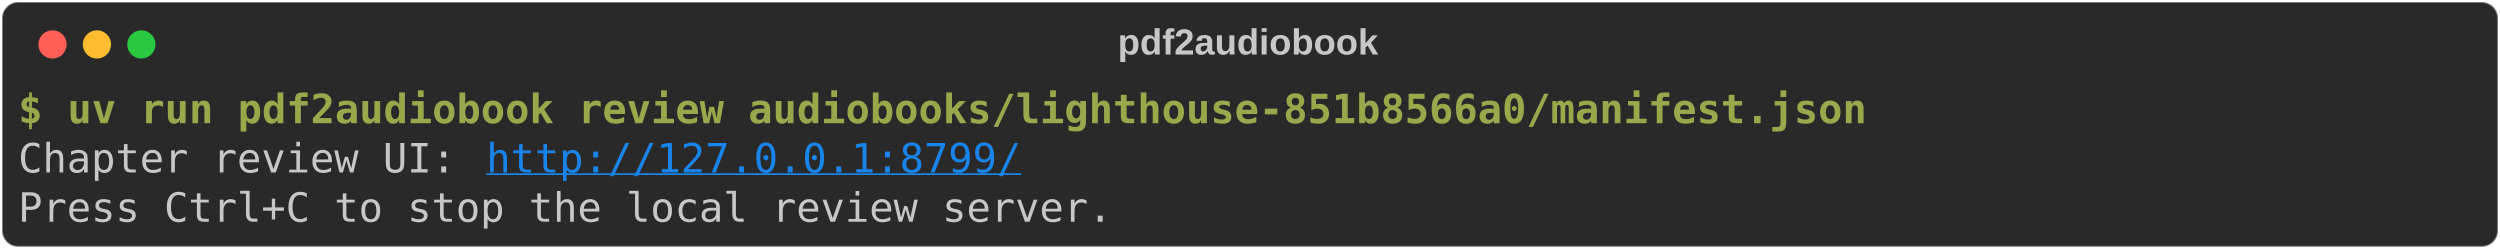
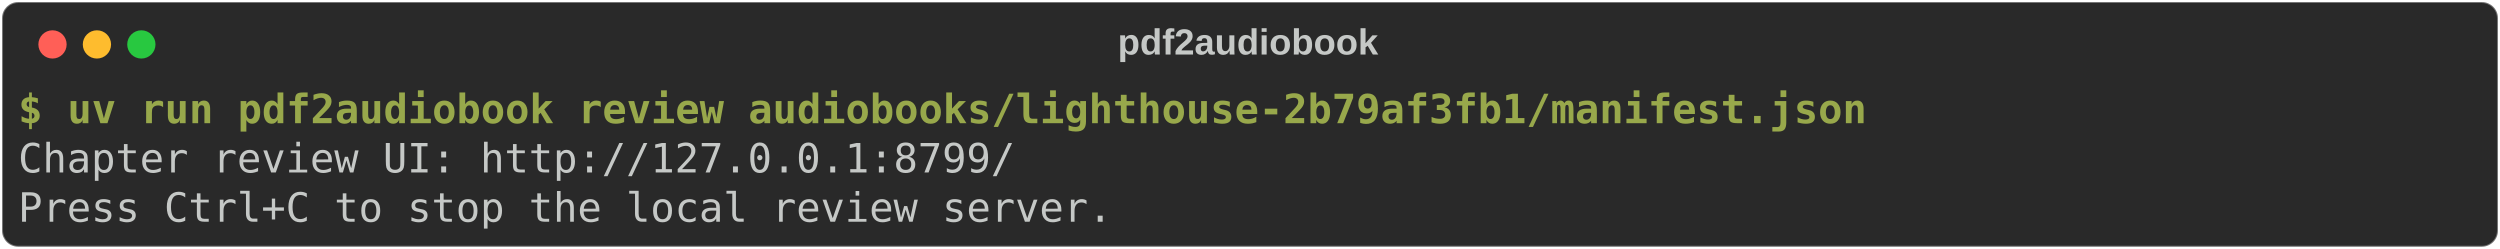
<svg xmlns="http://www.w3.org/2000/svg" class="rich-terminal" viewBox="0 0 1238 123.2">
  <style>

    @font-face {
        font-family: "Fira Code";
        src: local("FiraCode-Regular"),
                url("https://cdnjs.cloudflare.com/ajax/libs/firacode/6.2.0/woff2/FiraCode-Regular.woff2") format("woff2"),
                url("https://cdnjs.cloudflare.com/ajax/libs/firacode/6.2.0/woff/FiraCode-Regular.woff") format("woff");
        font-style: normal;
        font-weight: 400;
    }
    @font-face {
        font-family: "Fira Code";
        src: local("FiraCode-Bold"),
                url("https://cdnjs.cloudflare.com/ajax/libs/firacode/6.2.0/woff2/FiraCode-Bold.woff2") format("woff2"),
                url("https://cdnjs.cloudflare.com/ajax/libs/firacode/6.2.0/woff/FiraCode-Bold.woff") format("woff");
        font-style: bold;
        font-weight: 700;
    }

-     .terminal-2446242651-matrix {
+     .terminal-3730081308-matrix {
        font-family: Fira Code, monospace;
        font-size: 20px;
        line-height: 24.4px;
        font-variant-east-asian: full-width;
    }

-     .terminal-2446242651-title {
+     .terminal-3730081308-title {
        font-size: 18px;
        font-weight: bold;
        font-family: arial;
    }

-     .terminal-2446242651-r1 { fill: #98a84b;font-weight: bold }
- .terminal-2446242651-r2 { fill: #c5c8c6 }
- .terminal-2446242651-r3 { fill: #1984e9;text-decoration: underline; }
+     .terminal-3730081308-r1 { fill: #98a84b;font-weight: bold }
+ .terminal-3730081308-r2 { fill: #c5c8c6 }
    </style>
  <defs>
-     <clipPath id="terminal-2446242651-clip-terminal">
+     <clipPath id="terminal-3730081308-clip-terminal">
      <rect x="0" y="0" width="1219.0" height="72.2" />
    </clipPath>
-     <clipPath id="terminal-2446242651-line-0">
+     <clipPath id="terminal-3730081308-line-0">
      <rect x="0" y="1.5" width="1220" height="24.65" />
    </clipPath>
-     <clipPath id="terminal-2446242651-line-1">
+     <clipPath id="terminal-3730081308-line-1">
      <rect x="0" y="25.9" width="1220" height="24.65" />
    </clipPath>
  </defs>
  <rect fill="#292929" stroke="rgba(255,255,255,0.35)" stroke-width="1" x="1" y="1" width="1236" height="121.2" rx="8" />
-   <text class="terminal-2446242651-title" fill="#c5c8c6" text-anchor="middle" x="618" y="27">pdf2audiobook</text>
+   <text class="terminal-3730081308-title" fill="#c5c8c6" text-anchor="middle" x="618" y="27">pdf2audiobook</text>
  <g transform="translate(26,22)">
    <circle cx="0" cy="0" r="7" fill="#ff5f57" />
    <circle cx="22" cy="0" r="7" fill="#febc2e" />
    <circle cx="44" cy="0" r="7" fill="#28c840" />
  </g>
-   <g transform="translate(9, 41)" clip-path="url(#terminal-2446242651-clip-terminal)">
-     <g class="terminal-2446242651-matrix">
-       <text class="terminal-2446242651-r1" x="0" y="20" textLength="24.4" clip-path="url(#terminal-2446242651-line-0)">$ </text>
-       <text class="terminal-2446242651-r1" x="24.4" y="20" textLength="902.8" clip-path="url(#terminal-2446242651-line-0)">uv run pdf2audiobook review audiobooks/lighthouse-851b8566a0/manifest.json</text>
-       <text class="terminal-2446242651-r2" x="1220" y="20" textLength="12.2" clip-path="url(#terminal-2446242651-line-0)">
+   <g transform="translate(9, 41)" clip-path="url(#terminal-3730081308-clip-terminal)">
+     <g class="terminal-3730081308-matrix">
+       <text class="terminal-3730081308-r1" x="0" y="20" textLength="24.4" clip-path="url(#terminal-3730081308-line-0)">$ </text>
+       <text class="terminal-3730081308-r1" x="24.4" y="20" textLength="902.8" clip-path="url(#terminal-3730081308-line-0)">uv run pdf2audiobook review audiobooks/lighthouse-2b79af3fb1/manifest.json</text>
+       <text class="terminal-3730081308-r2" x="1220" y="20" textLength="12.2" clip-path="url(#terminal-3730081308-line-0)">
</text>
-       <text class="terminal-2446242651-r2" x="0" y="44.4" textLength="231.8" clip-path="url(#terminal-2446242651-line-1)">Chapter review UI: </text>
-       <text class="terminal-2446242651-r3" x="231.8" y="44.4" textLength="268.4" clip-path="url(#terminal-2446242651-line-1)">http://127.0.0.1:8799/</text>
-       <text class="terminal-2446242651-r2" x="1220" y="44.4" textLength="12.2" clip-path="url(#terminal-2446242651-line-1)">
+       <text class="terminal-3730081308-r2" x="0" y="44.4" textLength="500.2" clip-path="url(#terminal-3730081308-line-1)">Chapter review UI: http://127.0.0.1:8799/</text>
+       <text class="terminal-3730081308-r2" x="1220" y="44.4" textLength="12.2" clip-path="url(#terminal-3730081308-line-1)">
</text>
-       <text class="terminal-2446242651-r2" x="0" y="68.8" textLength="549" clip-path="url(#terminal-2446242651-line-2)">Press Ctrl+C to stop the local review server.</text>
-       <text class="terminal-2446242651-r2" x="1220" y="68.8" textLength="12.2" clip-path="url(#terminal-2446242651-line-2)">
+       <text class="terminal-3730081308-r2" x="0" y="68.8" textLength="549" clip-path="url(#terminal-3730081308-line-2)">Press Ctrl+C to stop the local review server.</text>
+       <text class="terminal-3730081308-r2" x="1220" y="68.8" textLength="12.2" clip-path="url(#terminal-3730081308-line-2)">
</text>
    </g>
  </g>
</svg>
